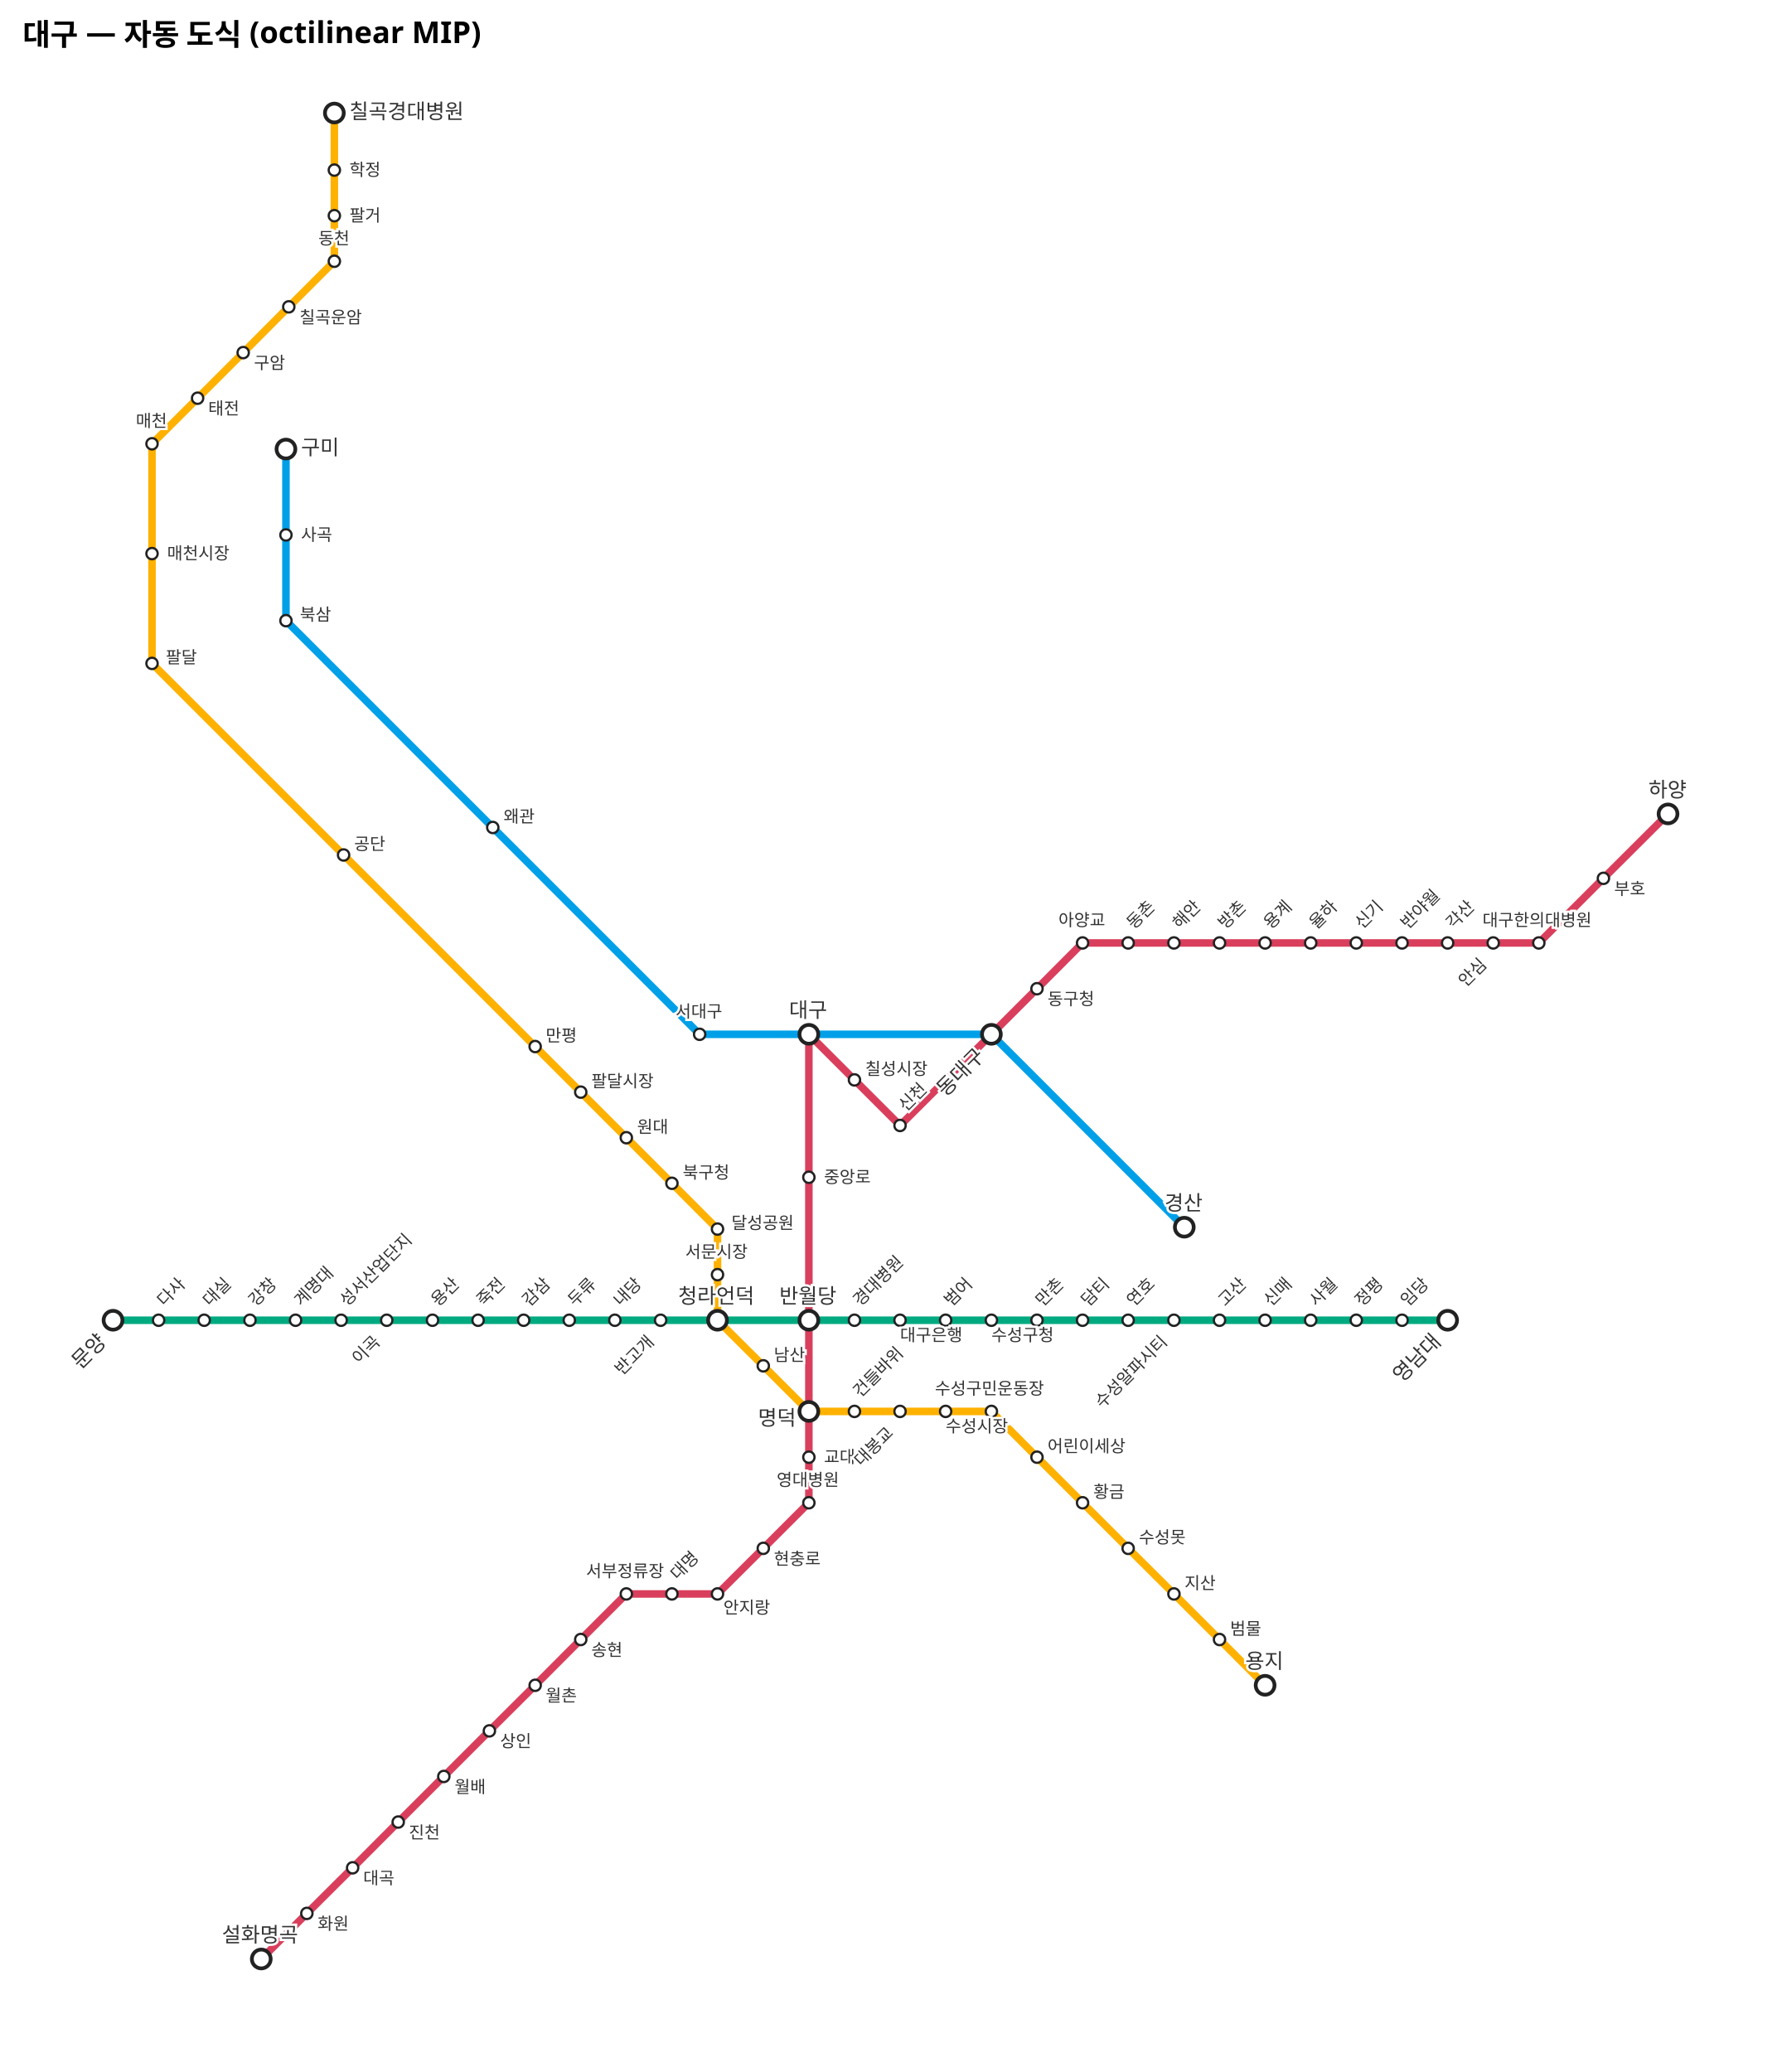
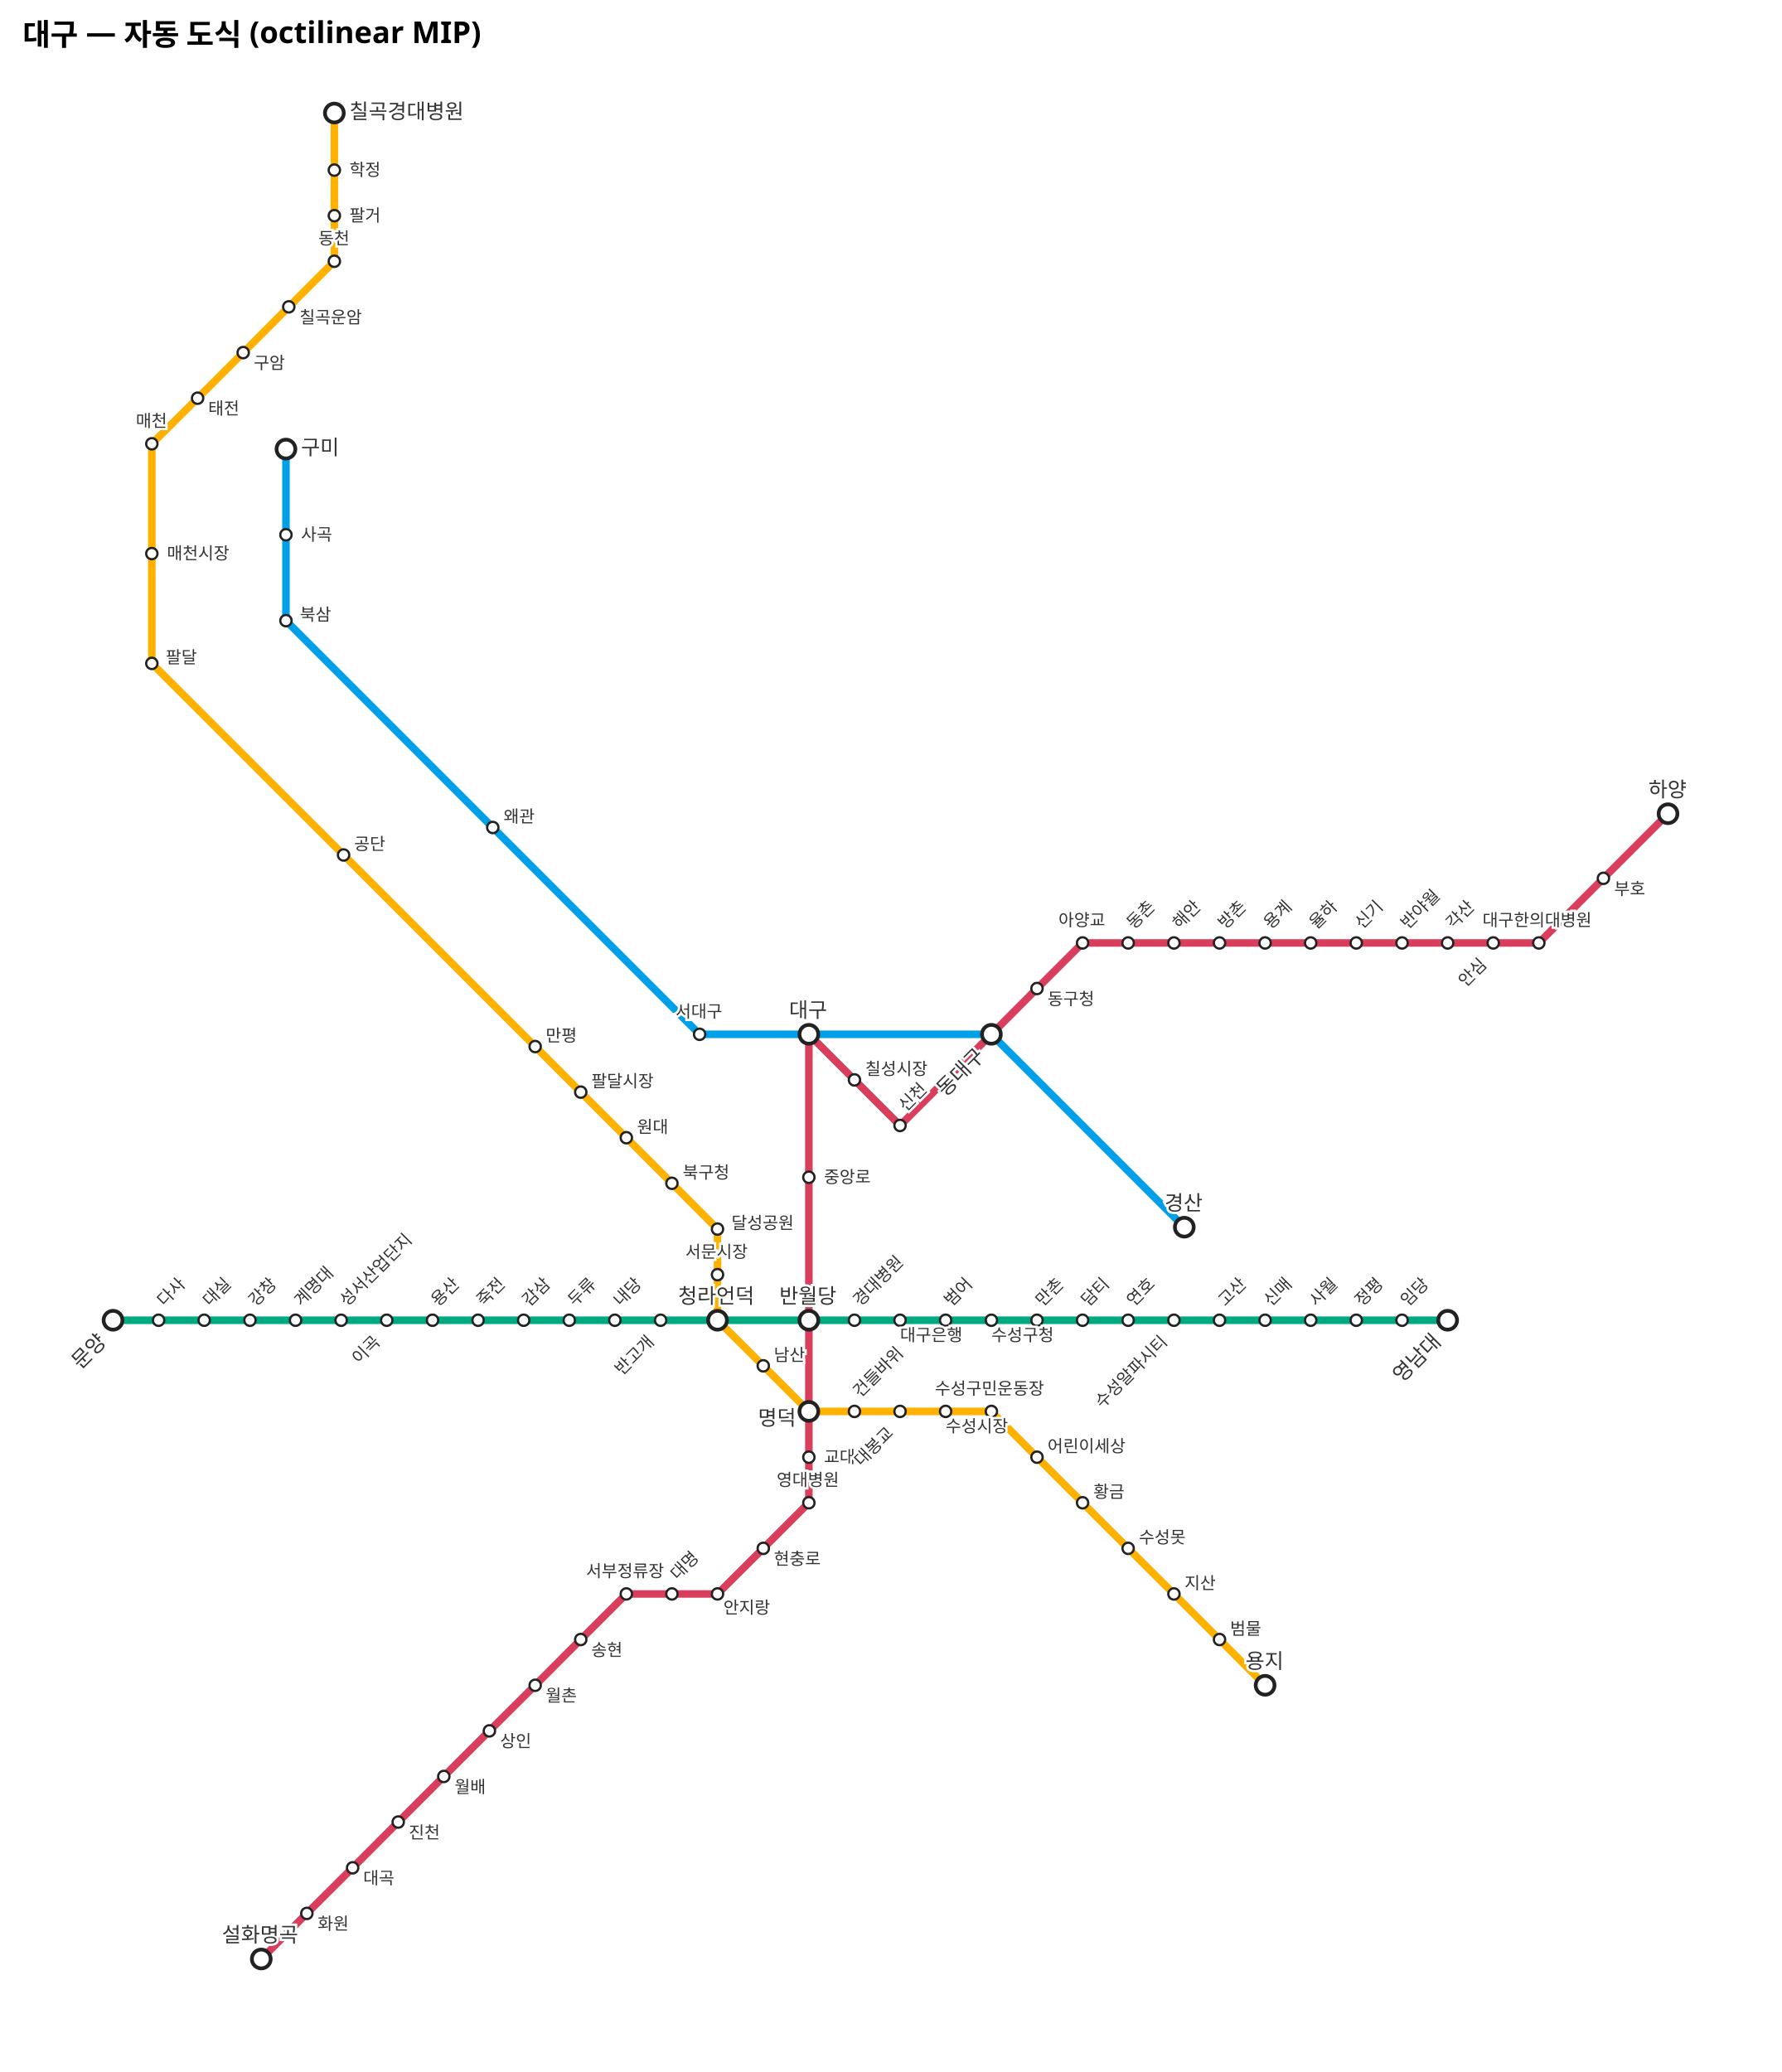
<svg xmlns="http://www.w3.org/2000/svg" viewBox="0 0 946 1100" font-family="sans-serif">
  <rect width="100%" height="100%" fill="#fff" />
  <text x="12" y="24" font-size="16" font-weight="700">대구 — 자동 도식 (octilinear MIP)</text>
  <line x1="768.5" y1="500.6" x2="744.3" y2="500.6" stroke="#D93F5C" stroke-width="4" stroke-linecap="round" />
  <line x1="768.5" y1="500.6" x2="792.7" y2="500.6" stroke="#D93F5C" stroke-width="4" stroke-linecap="round" />
  <line x1="278.0" y1="700.9" x2="302.2" y2="700.9" stroke="#00AA80" stroke-width="4" stroke-linecap="round" />
  <line x1="278.0" y1="700.9" x2="253.8" y2="700.9" stroke="#00AA80" stroke-width="4" stroke-linecap="round" />
  <line x1="132.7" y1="700.9" x2="156.9" y2="700.9" stroke="#00AA80" stroke-width="4" stroke-linecap="round" />
  <line x1="132.7" y1="700.9" x2="108.4" y2="700.9" stroke="#00AA80" stroke-width="4" stroke-linecap="round" />
  <line x1="453.6" y1="749.3" x2="477.8" y2="749.3" stroke="#FFB100" stroke-width="4" stroke-linecap="round" />
  <line x1="453.6" y1="749.3" x2="429.4" y2="749.3" stroke="#FFB100" stroke-width="4" stroke-linecap="round" />
  <line x1="453.6" y1="700.9" x2="477.8" y2="700.9" stroke="#00AA80" stroke-width="4" stroke-linecap="round" />
  <line x1="453.6" y1="700.9" x2="429.4" y2="700.9" stroke="#00AA80" stroke-width="4" stroke-linecap="round" />
  <line x1="628.7" y1="651.5" x2="526.3" y2="549.1" stroke="#00A0E9" stroke-width="4" stroke-linecap="round" />
  <line x1="156.9" y1="700.9" x2="181.1" y2="700.9" stroke="#00AA80" stroke-width="4" stroke-linecap="round" />
  <line x1="647.4" y1="700.9" x2="623.2" y2="700.9" stroke="#00AA80" stroke-width="4" stroke-linecap="round" />
  <line x1="647.4" y1="700.9" x2="671.6" y2="700.9" stroke="#00AA80" stroke-width="4" stroke-linecap="round" />
  <line x1="182.4" y1="453.9" x2="284.1" y2="555.6" stroke="#FFB100" stroke-width="4" stroke-linecap="round" />
-   <line x1="182.4" y1="453.9" x2="80.7" y2="352.2" stroke="#FFB100" stroke-width="4" stroke-linecap="round" />
+   <line x1="182.4" y1="453.9" x2="80.6" y2="352.2" stroke="#FFB100" stroke-width="4" stroke-linecap="round" />
  <line x1="429.4" y1="773.6" x2="429.4" y2="749.3" stroke="#D93F5C" stroke-width="4" stroke-linecap="round" />
  <line x1="429.4" y1="773.6" x2="429.4" y2="797.8" stroke="#D93F5C" stroke-width="4" stroke-linecap="round" />
-   <line x1="151.8" y1="238.4" x2="151.8" y2="284.0" stroke="#00A0E9" stroke-width="4" stroke-linecap="round" />
+   <line x1="151.8" y1="238.4" x2="151.8" y2="283.9" stroke="#00A0E9" stroke-width="4" stroke-linecap="round" />
  <line x1="129.1" y1="187.2" x2="153.3" y2="162.9" stroke="#FFB100" stroke-width="4" stroke-linecap="round" />
  <line x1="129.1" y1="187.2" x2="104.9" y2="211.4" stroke="#FFB100" stroke-width="4" stroke-linecap="round" />
  <line x1="405.2" y1="725.1" x2="429.4" y2="749.3" stroke="#FFB100" stroke-width="4" stroke-linecap="round" />
  <line x1="405.2" y1="725.1" x2="380.9" y2="700.9" stroke="#FFB100" stroke-width="4" stroke-linecap="round" />
  <line x1="326.4" y1="700.9" x2="302.2" y2="700.9" stroke="#00AA80" stroke-width="4" stroke-linecap="round" />
  <line x1="326.4" y1="700.9" x2="350.7" y2="700.9" stroke="#00AA80" stroke-width="4" stroke-linecap="round" />
  <line x1="84.2" y1="700.9" x2="108.4" y2="700.9" stroke="#00AA80" stroke-width="4" stroke-linecap="round" />
  <line x1="84.2" y1="700.9" x2="60.0" y2="700.9" stroke="#00AA80" stroke-width="4" stroke-linecap="round" />
  <line x1="380.9" y1="652.5" x2="356.7" y2="628.2" stroke="#FFB100" stroke-width="4" stroke-linecap="round" />
  <line x1="380.9" y1="652.5" x2="380.9" y2="676.7" stroke="#FFB100" stroke-width="4" stroke-linecap="round" />
  <line x1="574.7" y1="700.9" x2="550.5" y2="700.9" stroke="#00AA80" stroke-width="4" stroke-linecap="round" />
  <line x1="574.7" y1="700.9" x2="598.9" y2="700.9" stroke="#00AA80" stroke-width="4" stroke-linecap="round" />
  <line x1="187.2" y1="991.6" x2="211.4" y2="967.3" stroke="#D93F5C" stroke-width="4" stroke-linecap="round" />
  <line x1="187.2" y1="991.6" x2="162.9" y2="1015.8" stroke="#D93F5C" stroke-width="4" stroke-linecap="round" />
  <line x1="429.4" y1="549.1" x2="526.3" y2="549.1" stroke="#00A0E9" stroke-width="4" stroke-linecap="round" />
  <line x1="429.4" y1="549.1" x2="371.4" y2="549.1" stroke="#00A0E9" stroke-width="4" stroke-linecap="round" />
  <line x1="429.4" y1="549.1" x2="429.4" y2="625.0" stroke="#D93F5C" stroke-width="4" stroke-linecap="round" />
  <line x1="429.4" y1="549.1" x2="453.6" y2="573.3" stroke="#D93F5C" stroke-width="4" stroke-linecap="round" />
  <line x1="477.8" y1="700.9" x2="502.0" y2="700.9" stroke="#00AA80" stroke-width="4" stroke-linecap="round" />
  <line x1="816.9" y1="500.6" x2="851.2" y2="466.3" stroke="#D93F5C" stroke-width="4" stroke-linecap="round" />
  <line x1="816.9" y1="500.6" x2="792.7" y2="500.6" stroke="#D93F5C" stroke-width="4" stroke-linecap="round" />
  <line x1="356.7" y1="846.2" x2="332.5" y2="846.2" stroke="#D93F5C" stroke-width="4" stroke-linecap="round" />
  <line x1="356.7" y1="846.2" x2="380.9" y2="846.2" stroke="#D93F5C" stroke-width="4" stroke-linecap="round" />
  <line x1="477.8" y1="749.3" x2="502.0" y2="749.3" stroke="#FFB100" stroke-width="4" stroke-linecap="round" />
-   <line x1="550.5" y1="524.9" x2="526.3" y2="549.1" stroke="#D93F5C" stroke-width="4" stroke-linecap="round" />
-   <line x1="550.5" y1="524.9" x2="574.7" y2="500.6" stroke="#D93F5C" stroke-width="4" stroke-linecap="round" />
+   <line x1="550.5" y1="524.8" x2="526.3" y2="549.1" stroke="#D93F5C" stroke-width="4" stroke-linecap="round" />
+   <line x1="550.5" y1="524.8" x2="574.7" y2="500.6" stroke="#D93F5C" stroke-width="4" stroke-linecap="round" />
  <line x1="526.3" y1="549.1" x2="477.8" y2="597.5" stroke="#D93F5C" stroke-width="4" stroke-linecap="round" />
  <line x1="177.5" y1="138.7" x2="153.3" y2="162.9" stroke="#FFB100" stroke-width="4" stroke-linecap="round" />
  <line x1="177.5" y1="138.7" x2="177.5" y2="114.5" stroke="#FFB100" stroke-width="4" stroke-linecap="round" />
  <line x1="598.9" y1="500.6" x2="574.7" y2="500.6" stroke="#D93F5C" stroke-width="4" stroke-linecap="round" />
  <line x1="598.9" y1="500.6" x2="623.2" y2="500.6" stroke="#D93F5C" stroke-width="4" stroke-linecap="round" />
  <line x1="550.5" y1="700.9" x2="526.3" y2="700.9" stroke="#00AA80" stroke-width="4" stroke-linecap="round" />
  <line x1="284.1" y1="555.6" x2="308.3" y2="579.8" stroke="#FFB100" stroke-width="4" stroke-linecap="round" />
-   <line x1="80.7" y1="235.6" x2="80.7" y2="293.9" stroke="#FFB100" stroke-width="4" stroke-linecap="round" />
-   <line x1="80.7" y1="235.6" x2="104.9" y2="211.4" stroke="#FFB100" stroke-width="4" stroke-linecap="round" />
-   <line x1="80.7" y1="293.9" x2="80.7" y2="352.2" stroke="#FFB100" stroke-width="4" stroke-linecap="round" />
+   <line x1="80.6" y1="235.6" x2="80.6" y2="293.9" stroke="#FFB100" stroke-width="4" stroke-linecap="round" />
+   <line x1="80.6" y1="235.6" x2="104.9" y2="211.4" stroke="#FFB100" stroke-width="4" stroke-linecap="round" />
+   <line x1="80.6" y1="293.9" x2="80.6" y2="352.2" stroke="#FFB100" stroke-width="4" stroke-linecap="round" />
  <line x1="429.4" y1="749.3" x2="429.4" y2="700.9" stroke="#D93F5C" stroke-width="4" stroke-linecap="round" />
  <line x1="350.7" y1="700.9" x2="380.9" y2="700.9" stroke="#00AA80" stroke-width="4" stroke-linecap="round" />
  <line x1="744.3" y1="500.6" x2="720.0" y2="500.6" stroke="#D93F5C" stroke-width="4" stroke-linecap="round" />
  <line x1="429.4" y1="700.9" x2="429.4" y2="625.0" stroke="#D93F5C" stroke-width="4" stroke-linecap="round" />
  <line x1="429.4" y1="700.9" x2="380.9" y2="700.9" stroke="#00AA80" stroke-width="4" stroke-linecap="round" />
  <line x1="647.4" y1="500.6" x2="671.6" y2="500.6" stroke="#D93F5C" stroke-width="4" stroke-linecap="round" />
  <line x1="647.4" y1="500.6" x2="623.2" y2="500.6" stroke="#D93F5C" stroke-width="4" stroke-linecap="round" />
  <line x1="647.4" y1="870.4" x2="671.6" y2="894.7" stroke="#FFB100" stroke-width="4" stroke-linecap="round" />
  <line x1="647.4" y1="870.4" x2="623.2" y2="846.2" stroke="#FFB100" stroke-width="4" stroke-linecap="round" />
  <line x1="502.0" y1="700.9" x2="526.3" y2="700.9" stroke="#00AA80" stroke-width="4" stroke-linecap="round" />
-   <line x1="851.2" y1="466.3" x2="885.5" y2="432.1" stroke="#D93F5C" stroke-width="4" stroke-linecap="round" />
+   <line x1="851.2" y1="466.3" x2="885.5" y2="432.0" stroke="#D93F5C" stroke-width="4" stroke-linecap="round" />
  <line x1="356.7" y1="628.2" x2="332.5" y2="604.0" stroke="#FFB100" stroke-width="4" stroke-linecap="round" />
-   <line x1="151.8" y1="329.5" x2="151.8" y2="284.0" stroke="#00A0E9" stroke-width="4" stroke-linecap="round" />
+   <line x1="151.8" y1="329.5" x2="151.8" y2="283.9" stroke="#00A0E9" stroke-width="4" stroke-linecap="round" />
  <line x1="151.8" y1="329.5" x2="261.6" y2="439.3" stroke="#00A0E9" stroke-width="4" stroke-linecap="round" />
  <line x1="695.8" y1="700.9" x2="671.6" y2="700.9" stroke="#00AA80" stroke-width="4" stroke-linecap="round" />
  <line x1="695.8" y1="700.9" x2="720.0" y2="700.9" stroke="#00AA80" stroke-width="4" stroke-linecap="round" />
  <line x1="259.8" y1="918.9" x2="235.6" y2="943.1" stroke="#D93F5C" stroke-width="4" stroke-linecap="round" />
  <line x1="259.8" y1="918.9" x2="284.1" y2="894.7" stroke="#D93F5C" stroke-width="4" stroke-linecap="round" />
  <line x1="371.4" y1="549.1" x2="261.6" y2="439.3" stroke="#00A0E9" stroke-width="4" stroke-linecap="round" />
  <line x1="380.9" y1="676.7" x2="380.9" y2="700.9" stroke="#FFB100" stroke-width="4" stroke-linecap="round" />
  <line x1="332.5" y1="846.2" x2="308.3" y2="870.4" stroke="#D93F5C" stroke-width="4" stroke-linecap="round" />
  <line x1="138.7" y1="1040.0" x2="162.9" y2="1015.8" stroke="#D93F5C" stroke-width="4" stroke-linecap="round" />
  <line x1="181.1" y1="700.9" x2="205.3" y2="700.9" stroke="#00AA80" stroke-width="4" stroke-linecap="round" />
  <line x1="308.3" y1="870.4" x2="284.1" y2="894.7" stroke="#D93F5C" stroke-width="4" stroke-linecap="round" />
  <line x1="526.3" y1="749.3" x2="502.0" y2="749.3" stroke="#FFB100" stroke-width="4" stroke-linecap="round" />
  <line x1="526.3" y1="749.3" x2="550.5" y2="773.6" stroke="#FFB100" stroke-width="4" stroke-linecap="round" />
  <line x1="598.9" y1="822.0" x2="623.2" y2="846.2" stroke="#FFB100" stroke-width="4" stroke-linecap="round" />
  <line x1="598.9" y1="822.0" x2="574.7" y2="797.8" stroke="#FFB100" stroke-width="4" stroke-linecap="round" />
  <line x1="623.2" y1="700.9" x2="598.9" y2="700.9" stroke="#00AA80" stroke-width="4" stroke-linecap="round" />
  <line x1="720.0" y1="500.6" x2="695.8" y2="500.6" stroke="#D93F5C" stroke-width="4" stroke-linecap="round" />
  <line x1="477.8" y1="597.5" x2="453.6" y2="573.3" stroke="#D93F5C" stroke-width="4" stroke-linecap="round" />
  <line x1="380.9" y1="846.2" x2="405.2" y2="822.0" stroke="#D93F5C" stroke-width="4" stroke-linecap="round" />
  <line x1="550.5" y1="773.6" x2="574.7" y2="797.8" stroke="#FFB100" stroke-width="4" stroke-linecap="round" />
  <line x1="768.5" y1="700.9" x2="744.3" y2="700.9" stroke="#00AA80" stroke-width="4" stroke-linecap="round" />
  <line x1="429.4" y1="797.8" x2="405.2" y2="822.0" stroke="#D93F5C" stroke-width="4" stroke-linecap="round" />
  <line x1="671.6" y1="500.6" x2="695.8" y2="500.6" stroke="#D93F5C" stroke-width="4" stroke-linecap="round" />
  <line x1="229.6" y1="700.9" x2="205.3" y2="700.9" stroke="#00AA80" stroke-width="4" stroke-linecap="round" />
  <line x1="229.6" y1="700.9" x2="253.8" y2="700.9" stroke="#00AA80" stroke-width="4" stroke-linecap="round" />
  <line x1="332.5" y1="604.0" x2="308.3" y2="579.8" stroke="#FFB100" stroke-width="4" stroke-linecap="round" />
  <line x1="235.6" y1="943.1" x2="211.4" y2="967.3" stroke="#D93F5C" stroke-width="4" stroke-linecap="round" />
  <line x1="744.3" y1="700.9" x2="720.0" y2="700.9" stroke="#00AA80" stroke-width="4" stroke-linecap="round" />
  <line x1="177.5" y1="60.0" x2="177.5" y2="90.3" stroke="#FFB100" stroke-width="4" stroke-linecap="round" />
  <line x1="177.5" y1="114.5" x2="177.5" y2="90.3" stroke="#FFB100" stroke-width="4" stroke-linecap="round" />
  <circle cx="768.5" cy="500.6" r="3" fill="#fff" stroke="#222" stroke-width="1.2" />
  <circle cx="278.0" cy="700.9" r="3" fill="#fff" stroke="#222" stroke-width="1.2" />
  <circle cx="132.7" cy="700.9" r="3" fill="#fff" stroke="#222" stroke-width="1.2" />
  <circle cx="453.6" cy="749.3" r="3" fill="#fff" stroke="#222" stroke-width="1.2" />
  <circle cx="453.6" cy="700.9" r="3" fill="#fff" stroke="#222" stroke-width="1.2" />
  <circle cx="628.7" cy="651.5" r="5" fill="#fff" stroke="#222" stroke-width="2" />
  <circle cx="156.9" cy="700.9" r="3" fill="#fff" stroke="#222" stroke-width="1.2" />
  <circle cx="647.4" cy="700.9" r="3" fill="#fff" stroke="#222" stroke-width="1.2" />
  <circle cx="182.4" cy="453.9" r="3" fill="#fff" stroke="#222" stroke-width="1.2" />
  <circle cx="429.4" cy="773.6" r="3" fill="#fff" stroke="#222" stroke-width="1.2" />
  <circle cx="151.8" cy="238.4" r="5" fill="#fff" stroke="#222" stroke-width="2" />
  <circle cx="129.1" cy="187.2" r="3" fill="#fff" stroke="#222" stroke-width="1.2" />
  <circle cx="405.2" cy="725.1" r="3" fill="#fff" stroke="#222" stroke-width="1.2" />
  <circle cx="326.4" cy="700.9" r="3" fill="#fff" stroke="#222" stroke-width="1.2" />
  <circle cx="84.2" cy="700.9" r="3" fill="#fff" stroke="#222" stroke-width="1.2" />
  <circle cx="380.9" cy="652.5" r="3" fill="#fff" stroke="#222" stroke-width="1.2" />
  <circle cx="574.7" cy="700.9" r="3" fill="#fff" stroke="#222" stroke-width="1.2" />
  <circle cx="187.2" cy="991.6" r="3" fill="#fff" stroke="#222" stroke-width="1.2" />
  <circle cx="429.4" cy="549.1" r="5" fill="#fff" stroke="#222" stroke-width="2" />
  <circle cx="477.8" cy="700.9" r="3" fill="#fff" stroke="#222" stroke-width="1.2" />
  <circle cx="816.9" cy="500.6" r="3" fill="#fff" stroke="#222" stroke-width="1.2" />
  <circle cx="356.7" cy="846.2" r="3" fill="#fff" stroke="#222" stroke-width="1.2" />
  <circle cx="477.8" cy="749.3" r="3" fill="#fff" stroke="#222" stroke-width="1.2" />
  <circle cx="108.4" cy="700.9" r="3" fill="#fff" stroke="#222" stroke-width="1.2" />
-   <circle cx="550.5" cy="524.9" r="3" fill="#fff" stroke="#222" stroke-width="1.2" />
+   <circle cx="550.5" cy="524.8" r="3" fill="#fff" stroke="#222" stroke-width="1.2" />
  <circle cx="526.3" cy="549.1" r="5" fill="#fff" stroke="#222" stroke-width="2" />
  <circle cx="177.5" cy="138.7" r="3" fill="#fff" stroke="#222" stroke-width="1.2" />
  <circle cx="598.9" cy="500.6" r="3" fill="#fff" stroke="#222" stroke-width="1.2" />
  <circle cx="302.2" cy="700.9" r="3" fill="#fff" stroke="#222" stroke-width="1.2" />
  <circle cx="550.5" cy="700.9" r="3" fill="#fff" stroke="#222" stroke-width="1.2" />
  <circle cx="284.1" cy="555.6" r="3" fill="#fff" stroke="#222" stroke-width="1.2" />
-   <circle cx="80.7" cy="235.6" r="3" fill="#fff" stroke="#222" stroke-width="1.2" />
-   <circle cx="80.7" cy="293.9" r="3" fill="#fff" stroke="#222" stroke-width="1.2" />
+   <circle cx="80.6" cy="235.6" r="3" fill="#fff" stroke="#222" stroke-width="1.2" />
+   <circle cx="80.6" cy="293.9" r="3" fill="#fff" stroke="#222" stroke-width="1.2" />
  <circle cx="429.4" cy="749.3" r="5" fill="#fff" stroke="#222" stroke-width="2" />
  <circle cx="60.0" cy="700.9" r="5" fill="#fff" stroke="#222" stroke-width="2" />
  <circle cx="350.7" cy="700.9" r="3" fill="#fff" stroke="#222" stroke-width="1.2" />
  <circle cx="744.3" cy="500.6" r="3" fill="#fff" stroke="#222" stroke-width="1.2" />
  <circle cx="429.4" cy="700.9" r="5" fill="#fff" stroke="#222" stroke-width="2" />
  <circle cx="647.4" cy="500.6" r="3" fill="#fff" stroke="#222" stroke-width="1.2" />
  <circle cx="647.4" cy="870.4" r="3" fill="#fff" stroke="#222" stroke-width="1.2" />
  <circle cx="502.0" cy="700.9" r="3" fill="#fff" stroke="#222" stroke-width="1.2" />
  <circle cx="851.2" cy="466.3" r="3" fill="#fff" stroke="#222" stroke-width="1.2" />
  <circle cx="356.7" cy="628.2" r="3" fill="#fff" stroke="#222" stroke-width="1.2" />
  <circle cx="151.8" cy="329.5" r="3" fill="#fff" stroke="#222" stroke-width="1.2" />
-   <circle cx="151.8" cy="284.0" r="3" fill="#fff" stroke="#222" stroke-width="1.2" />
+   <circle cx="151.8" cy="283.9" r="3" fill="#fff" stroke="#222" stroke-width="1.2" />
  <circle cx="695.8" cy="700.9" r="3" fill="#fff" stroke="#222" stroke-width="1.2" />
  <circle cx="259.8" cy="918.9" r="3" fill="#fff" stroke="#222" stroke-width="1.2" />
  <circle cx="371.4" cy="549.1" r="3" fill="#fff" stroke="#222" stroke-width="1.2" />
  <circle cx="380.9" cy="676.7" r="3" fill="#fff" stroke="#222" stroke-width="1.2" />
  <circle cx="332.5" cy="846.2" r="3" fill="#fff" stroke="#222" stroke-width="1.2" />
  <circle cx="138.7" cy="1040.0" r="5" fill="#fff" stroke="#222" stroke-width="2" />
  <circle cx="181.1" cy="700.9" r="3" fill="#fff" stroke="#222" stroke-width="1.2" />
  <circle cx="308.3" cy="870.4" r="3" fill="#fff" stroke="#222" stroke-width="1.2" />
  <circle cx="526.3" cy="749.3" r="3" fill="#fff" stroke="#222" stroke-width="1.2" />
  <circle cx="526.3" cy="700.9" r="3" fill="#fff" stroke="#222" stroke-width="1.2" />
  <circle cx="598.9" cy="822.0" r="3" fill="#fff" stroke="#222" stroke-width="1.2" />
  <circle cx="502.0" cy="749.3" r="3" fill="#fff" stroke="#222" stroke-width="1.2" />
  <circle cx="623.2" cy="700.9" r="3" fill="#fff" stroke="#222" stroke-width="1.2" />
  <circle cx="720.0" cy="500.6" r="3" fill="#fff" stroke="#222" stroke-width="1.2" />
  <circle cx="671.6" cy="700.9" r="3" fill="#fff" stroke="#222" stroke-width="1.2" />
  <circle cx="477.8" cy="597.5" r="3" fill="#fff" stroke="#222" stroke-width="1.2" />
  <circle cx="574.7" cy="500.6" r="3" fill="#fff" stroke="#222" stroke-width="1.2" />
  <circle cx="792.7" cy="500.6" r="3" fill="#fff" stroke="#222" stroke-width="1.2" />
  <circle cx="380.9" cy="846.2" r="3" fill="#fff" stroke="#222" stroke-width="1.2" />
  <circle cx="550.5" cy="773.6" r="3" fill="#fff" stroke="#222" stroke-width="1.2" />
  <circle cx="598.9" cy="700.9" r="3" fill="#fff" stroke="#222" stroke-width="1.2" />
  <circle cx="768.5" cy="700.9" r="5" fill="#fff" stroke="#222" stroke-width="2" />
  <circle cx="429.4" cy="797.8" r="3" fill="#fff" stroke="#222" stroke-width="1.2" />
  <circle cx="261.6" cy="439.3" r="3" fill="#fff" stroke="#222" stroke-width="1.2" />
  <circle cx="671.6" cy="500.6" r="3" fill="#fff" stroke="#222" stroke-width="1.2" />
  <circle cx="229.6" cy="700.9" r="3" fill="#fff" stroke="#222" stroke-width="1.2" />
  <circle cx="671.6" cy="894.7" r="5" fill="#fff" stroke="#222" stroke-width="2" />
  <circle cx="332.5" cy="604.0" r="3" fill="#fff" stroke="#222" stroke-width="1.2" />
  <circle cx="235.6" cy="943.1" r="3" fill="#fff" stroke="#222" stroke-width="1.2" />
  <circle cx="284.1" cy="894.7" r="3" fill="#fff" stroke="#222" stroke-width="1.2" />
  <circle cx="695.8" cy="500.6" r="3" fill="#fff" stroke="#222" stroke-width="1.2" />
  <circle cx="205.3" cy="700.9" r="3" fill="#fff" stroke="#222" stroke-width="1.2" />
  <circle cx="744.3" cy="700.9" r="3" fill="#fff" stroke="#222" stroke-width="1.2" />
  <circle cx="720.0" cy="700.9" r="3" fill="#fff" stroke="#222" stroke-width="1.2" />
  <circle cx="253.8" cy="700.9" r="3" fill="#fff" stroke="#222" stroke-width="1.2" />
  <circle cx="429.4" cy="625.0" r="3" fill="#fff" stroke="#222" stroke-width="1.2" />
  <circle cx="623.2" cy="846.2" r="3" fill="#fff" stroke="#222" stroke-width="1.2" />
  <circle cx="211.4" cy="967.3" r="3" fill="#fff" stroke="#222" stroke-width="1.2" />
  <circle cx="380.9" cy="700.9" r="5" fill="#fff" stroke="#222" stroke-width="2" />
  <circle cx="177.5" cy="60.0" r="5" fill="#fff" stroke="#222" stroke-width="2" />
  <circle cx="153.3" cy="162.9" r="3" fill="#fff" stroke="#222" stroke-width="1.2" />
  <circle cx="453.6" cy="573.3" r="3" fill="#fff" stroke="#222" stroke-width="1.2" />
  <circle cx="104.9" cy="211.4" r="3" fill="#fff" stroke="#222" stroke-width="1.2" />
  <circle cx="177.5" cy="114.5" r="3" fill="#fff" stroke="#222" stroke-width="1.2" />
-   <circle cx="80.7" cy="352.2" r="3" fill="#fff" stroke="#222" stroke-width="1.2" />
+   <circle cx="80.6" cy="352.2" r="3" fill="#fff" stroke="#222" stroke-width="1.2" />
  <circle cx="308.3" cy="579.8" r="3" fill="#fff" stroke="#222" stroke-width="1.2" />
-   <circle cx="885.5" cy="432.1" r="5" fill="#fff" stroke="#222" stroke-width="2" />
+   <circle cx="885.5" cy="432.0" r="5" fill="#fff" stroke="#222" stroke-width="2" />
  <circle cx="177.5" cy="90.3" r="3" fill="#fff" stroke="#222" stroke-width="1.2" />
  <circle cx="623.2" cy="500.6" r="3" fill="#fff" stroke="#222" stroke-width="1.2" />
  <circle cx="405.2" cy="822.0" r="3" fill="#fff" stroke="#222" stroke-width="1.2" />
  <circle cx="162.9" cy="1015.8" r="3" fill="#fff" stroke="#222" stroke-width="1.2" />
  <circle cx="574.7" cy="797.8" r="3" fill="#fff" stroke="#222" stroke-width="1.2" />
  <text x="771.5" y="493.6" font-size="9" fill="#333" text-anchor="start" paint-order="stroke" stroke="#fff" stroke-width="2.5" transform="rotate(-45 771.5 493.6)">각산</text>
  <text x="281.0" y="693.9" font-size="9" fill="#333" text-anchor="start" paint-order="stroke" stroke="#fff" stroke-width="2.5" transform="rotate(-45 281.0 693.9)">감삼</text>
  <text x="135.7" y="693.9" font-size="9" fill="#333" text-anchor="start" paint-order="stroke" stroke="#fff" stroke-width="2.5" transform="rotate(-45 135.7 693.9)">강창</text>
  <text x="456.6" y="742.3" font-size="9" fill="#333" text-anchor="start" paint-order="stroke" stroke="#fff" stroke-width="2.5" transform="rotate(-45 456.6 742.3)">건들바위</text>
  <text x="456.6" y="693.9" font-size="9" fill="#333" text-anchor="start" paint-order="stroke" stroke="#fff" stroke-width="2.5" transform="rotate(-45 456.6 693.9)">경대병원</text>
  <text x="618.2" y="642.5" font-size="11" fill="#333" text-anchor="start" paint-order="stroke" stroke="#fff" stroke-width="2.5">경산</text>
  <text x="159.9" y="693.9" font-size="9" fill="#333" text-anchor="start" paint-order="stroke" stroke="#fff" stroke-width="2.5" transform="rotate(-45 159.9 693.9)">계명대</text>
  <text x="650.4" y="693.9" font-size="9" fill="#333" text-anchor="start" paint-order="stroke" stroke="#fff" stroke-width="2.5" transform="rotate(-45 650.4 693.9)">고산</text>
  <text x="188.0" y="451.2" font-size="9" fill="#333" text-anchor="start" paint-order="stroke" stroke="#fff" stroke-width="2.5">공단</text>
  <text x="437.4" y="776.6" font-size="9" fill="#333" text-anchor="start" paint-order="stroke" stroke="#fff" stroke-width="2.5">교대</text>
  <text x="159.8" y="241.4" font-size="11" fill="#333" text-anchor="start" paint-order="stroke" stroke="#fff" stroke-width="2.5">구미</text>
-   <text x="134.8" y="195.8" font-size="9" fill="#333" text-anchor="start" paint-order="stroke" stroke="#fff" stroke-width="2.5">구암</text>
+   <text x="134.7" y="195.8" font-size="9" fill="#333" text-anchor="start" paint-order="stroke" stroke="#fff" stroke-width="2.5">구암</text>
  <text x="410.8" y="722.5" font-size="9" fill="#333" text-anchor="start" paint-order="stroke" stroke="#fff" stroke-width="2.5">남산</text>
  <text x="329.4" y="693.9" font-size="9" fill="#333" text-anchor="start" paint-order="stroke" stroke="#fff" stroke-width="2.5" transform="rotate(-45 329.4 693.9)">내당</text>
  <text x="87.2" y="693.9" font-size="9" fill="#333" text-anchor="start" paint-order="stroke" stroke="#fff" stroke-width="2.5" transform="rotate(-45 87.2 693.9)">다사</text>
  <text x="388.3" y="652.4" font-size="9" fill="#333" text-anchor="start" paint-order="stroke" stroke="#fff" stroke-width="2.5">달성공원</text>
  <text x="577.7" y="693.9" font-size="9" fill="#333" text-anchor="start" paint-order="stroke" stroke="#fff" stroke-width="2.5" transform="rotate(-45 577.7 693.9)">담티</text>
  <text x="192.8" y="1000.2" font-size="9" fill="#333" text-anchor="start" paint-order="stroke" stroke="#fff" stroke-width="2.5">대곡</text>
  <text x="418.9" y="540.1" font-size="11" fill="#333" text-anchor="start" paint-order="stroke" stroke="#fff" stroke-width="2.5">대구</text>
  <text x="477.8" y="711.9" font-size="9" fill="#333" text-anchor="start" paint-order="stroke" stroke="#fff" stroke-width="2.5">대구은행</text>
  <text x="787.0" y="491.6" font-size="9" fill="#333" text-anchor="start" paint-order="stroke" stroke="#fff" stroke-width="2.5">대구한의대병원</text>
  <text x="359.7" y="839.2" font-size="9" fill="#333" text-anchor="start" paint-order="stroke" stroke="#fff" stroke-width="2.5" transform="rotate(-45 359.7 839.2)">대명</text>
  <text x="474.8" y="761.3" font-size="9" fill="#333" text-anchor="end" paint-order="stroke" stroke="#fff" stroke-width="2.5" transform="rotate(-45 474.8 761.3)">대봉교</text>
  <text x="111.4" y="693.9" font-size="9" fill="#333" text-anchor="start" paint-order="stroke" stroke="#fff" stroke-width="2.5" transform="rotate(-45 111.4 693.9)">대실</text>
  <text x="556.1" y="533.5" font-size="9" fill="#333" text-anchor="start" paint-order="stroke" stroke="#fff" stroke-width="2.5">동구청</text>
  <text x="523.3" y="561.1" font-size="11" fill="#333" text-anchor="end" paint-order="stroke" stroke="#fff" stroke-width="2.5" transform="rotate(-45 523.3 561.1)">동대구</text>
  <text x="169.0" y="129.7" font-size="9" fill="#333" text-anchor="start" paint-order="stroke" stroke="#fff" stroke-width="2.5">동천</text>
  <text x="601.9" y="493.6" font-size="9" fill="#333" text-anchor="start" paint-order="stroke" stroke="#fff" stroke-width="2.5" transform="rotate(-45 601.9 493.6)">동촌</text>
  <text x="305.2" y="693.9" font-size="9" fill="#333" text-anchor="start" paint-order="stroke" stroke="#fff" stroke-width="2.5" transform="rotate(-45 305.2 693.9)">두류</text>
  <text x="553.5" y="693.9" font-size="9" fill="#333" text-anchor="start" paint-order="stroke" stroke="#fff" stroke-width="2.5" transform="rotate(-45 553.5 693.9)">만촌</text>
  <text x="289.7" y="552.9" font-size="9" fill="#333" text-anchor="start" paint-order="stroke" stroke="#fff" stroke-width="2.5">만평</text>
  <text x="72.1" y="226.6" font-size="9" fill="#333" text-anchor="start" paint-order="stroke" stroke="#fff" stroke-width="2.5">매천</text>
-   <text x="88.7" y="296.9" font-size="9" fill="#333" text-anchor="start" paint-order="stroke" stroke="#fff" stroke-width="2.5">매천시장</text>
+   <text x="88.6" y="296.9" font-size="9" fill="#333" text-anchor="start" paint-order="stroke" stroke="#fff" stroke-width="2.5">매천시장</text>
  <text x="422.6" y="756.6" font-size="11" fill="#333" text-anchor="end" paint-order="stroke" stroke="#fff" stroke-width="2.5">명덕</text>
  <text x="57.0" y="712.9" font-size="11" fill="#333" text-anchor="end" paint-order="stroke" stroke="#fff" stroke-width="2.5" transform="rotate(-45 57.0 712.9)">문양</text>
  <text x="347.7" y="712.9" font-size="9" fill="#333" text-anchor="end" paint-order="stroke" stroke="#fff" stroke-width="2.5" transform="rotate(-45 347.7 712.9)">반고개</text>
  <text x="747.3" y="493.6" font-size="9" fill="#333" text-anchor="start" paint-order="stroke" stroke="#fff" stroke-width="2.5" transform="rotate(-45 747.3 493.6)">반야월</text>
  <text x="413.7" y="691.9" font-size="11" fill="#333" text-anchor="start" paint-order="stroke" stroke="#fff" stroke-width="2.5">반월당</text>
  <text x="650.4" y="493.6" font-size="9" fill="#333" text-anchor="start" paint-order="stroke" stroke="#fff" stroke-width="2.5" transform="rotate(-45 650.4 493.6)">방촌</text>
  <text x="653.0" y="867.8" font-size="9" fill="#333" text-anchor="start" paint-order="stroke" stroke="#fff" stroke-width="2.5">범물</text>
  <text x="505.0" y="693.9" font-size="9" fill="#333" text-anchor="start" paint-order="stroke" stroke="#fff" stroke-width="2.5" transform="rotate(-45 505.0 693.9)">범어</text>
  <text x="856.9" y="475.0" font-size="9" fill="#333" text-anchor="start" paint-order="stroke" stroke="#fff" stroke-width="2.5">부호</text>
  <text x="362.4" y="625.6" font-size="9" fill="#333" text-anchor="start" paint-order="stroke" stroke="#fff" stroke-width="2.5">북구청</text>
  <text x="159.2" y="329.4" font-size="9" fill="#333" text-anchor="start" paint-order="stroke" stroke="#fff" stroke-width="2.5">북삼</text>
-   <text x="159.8" y="287.0" font-size="9" fill="#333" text-anchor="start" paint-order="stroke" stroke="#fff" stroke-width="2.5">사곡</text>
+   <text x="159.8" y="286.9" font-size="9" fill="#333" text-anchor="start" paint-order="stroke" stroke="#fff" stroke-width="2.5">사곡</text>
  <text x="698.8" y="693.9" font-size="9" fill="#333" text-anchor="start" paint-order="stroke" stroke="#fff" stroke-width="2.5" transform="rotate(-45 698.8 693.9)">사월</text>
  <text x="265.5" y="927.5" font-size="9" fill="#333" text-anchor="start" paint-order="stroke" stroke="#fff" stroke-width="2.5">상인</text>
  <text x="358.6" y="540.1" font-size="9" fill="#333" text-anchor="start" paint-order="stroke" stroke="#fff" stroke-width="2.5">서대구</text>
  <text x="363.8" y="667.7" font-size="9" fill="#333" text-anchor="start" paint-order="stroke" stroke="#fff" stroke-width="2.5">서문시장</text>
  <text x="311.1" y="837.2" font-size="9" fill="#333" text-anchor="start" paint-order="stroke" stroke="#fff" stroke-width="2.5">서부정류장</text>
  <text x="117.8" y="1031.0" font-size="11" fill="#333" text-anchor="start" paint-order="stroke" stroke="#fff" stroke-width="2.5">설화명곡</text>
  <text x="184.1" y="693.9" font-size="9" fill="#333" text-anchor="start" paint-order="stroke" stroke="#fff" stroke-width="2.5" transform="rotate(-45 184.1 693.9)">성서산업단지</text>
  <text x="313.9" y="879.1" font-size="9" fill="#333" text-anchor="start" paint-order="stroke" stroke="#fff" stroke-width="2.5">송현</text>
  <text x="496.3" y="740.3" font-size="9" fill="#333" text-anchor="start" paint-order="stroke" stroke="#fff" stroke-width="2.5">수성구민운동장</text>
  <text x="526.3" y="711.9" font-size="9" fill="#333" text-anchor="start" paint-order="stroke" stroke="#fff" stroke-width="2.5">수성구청</text>
  <text x="604.6" y="819.3" font-size="9" fill="#333" text-anchor="start" paint-order="stroke" stroke="#fff" stroke-width="2.5">수성못</text>
  <text x="502.0" y="760.3" font-size="9" fill="#333" text-anchor="start" paint-order="stroke" stroke="#fff" stroke-width="2.5">수성시장</text>
  <text x="620.2" y="712.9" font-size="9" fill="#333" text-anchor="end" paint-order="stroke" stroke="#fff" stroke-width="2.5" transform="rotate(-45 620.2 712.9)">수성알파시티</text>
  <text x="723.0" y="493.6" font-size="9" fill="#333" text-anchor="start" paint-order="stroke" stroke="#fff" stroke-width="2.5" transform="rotate(-45 723.0 493.6)">신기</text>
  <text x="674.6" y="693.9" font-size="9" fill="#333" text-anchor="start" paint-order="stroke" stroke="#fff" stroke-width="2.5" transform="rotate(-45 674.6 693.9)">신매</text>
  <text x="480.8" y="590.5" font-size="9" fill="#333" text-anchor="start" paint-order="stroke" stroke="#fff" stroke-width="2.5" transform="rotate(-45 480.8 590.5)">신천</text>
  <text x="561.9" y="491.6" font-size="9" fill="#333" text-anchor="start" paint-order="stroke" stroke="#fff" stroke-width="2.5">아양교</text>
  <text x="789.7" y="512.6" font-size="9" fill="#333" text-anchor="end" paint-order="stroke" stroke="#fff" stroke-width="2.5" transform="rotate(-45 789.7 512.6)">안심</text>
  <text x="384.0" y="856.6" font-size="9" fill="#333" text-anchor="start" paint-order="stroke" stroke="#fff" stroke-width="2.5">안지랑</text>
  <text x="556.1" y="770.9" font-size="9" fill="#333" text-anchor="start" paint-order="stroke" stroke="#fff" stroke-width="2.5">어린이세상</text>
  <text x="601.9" y="693.9" font-size="9" fill="#333" text-anchor="start" paint-order="stroke" stroke="#fff" stroke-width="2.5" transform="rotate(-45 601.9 693.9)">연호</text>
  <text x="765.5" y="712.9" font-size="11" fill="#333" text-anchor="end" paint-order="stroke" stroke="#fff" stroke-width="2.5" transform="rotate(-45 765.5 712.9)">영남대</text>
  <text x="412.3" y="788.8" font-size="9" fill="#333" text-anchor="start" paint-order="stroke" stroke="#fff" stroke-width="2.5">영대병원</text>
  <text x="267.3" y="436.6" font-size="9" fill="#333" text-anchor="start" paint-order="stroke" stroke="#fff" stroke-width="2.5">왜관</text>
  <text x="674.6" y="493.6" font-size="9" fill="#333" text-anchor="start" paint-order="stroke" stroke="#fff" stroke-width="2.5" transform="rotate(-45 674.6 493.6)">용계</text>
  <text x="232.6" y="693.9" font-size="9" fill="#333" text-anchor="start" paint-order="stroke" stroke="#fff" stroke-width="2.5" transform="rotate(-45 232.6 693.9)">용산</text>
-   <text x="661.1" y="885.7" font-size="11" fill="#333" text-anchor="start" paint-order="stroke" stroke="#fff" stroke-width="2.5">용지</text>
+   <text x="661.2" y="885.7" font-size="11" fill="#333" text-anchor="start" paint-order="stroke" stroke="#fff" stroke-width="2.5">용지</text>
  <text x="338.2" y="601.4" font-size="9" fill="#333" text-anchor="start" paint-order="stroke" stroke="#fff" stroke-width="2.5">원대</text>
  <text x="241.3" y="951.8" font-size="9" fill="#333" text-anchor="start" paint-order="stroke" stroke="#fff" stroke-width="2.5">월배</text>
  <text x="289.7" y="903.3" font-size="9" fill="#333" text-anchor="start" paint-order="stroke" stroke="#fff" stroke-width="2.5">월촌</text>
  <text x="698.8" y="493.6" font-size="9" fill="#333" text-anchor="start" paint-order="stroke" stroke="#fff" stroke-width="2.5" transform="rotate(-45 698.8 493.6)">율하</text>
  <text x="202.3" y="712.9" font-size="9" fill="#333" text-anchor="end" paint-order="stroke" stroke="#fff" stroke-width="2.5" transform="rotate(-45 202.3 712.9)">이곡</text>
  <text x="747.3" y="693.9" font-size="9" fill="#333" text-anchor="start" paint-order="stroke" stroke="#fff" stroke-width="2.5" transform="rotate(-45 747.3 693.9)">임당</text>
  <text x="723.0" y="693.9" font-size="9" fill="#333" text-anchor="start" paint-order="stroke" stroke="#fff" stroke-width="2.5" transform="rotate(-45 723.0 693.9)">정평</text>
  <text x="256.8" y="693.9" font-size="9" fill="#333" text-anchor="start" paint-order="stroke" stroke="#fff" stroke-width="2.5" transform="rotate(-45 256.8 693.9)">죽전</text>
  <text x="437.4" y="628.0" font-size="9" fill="#333" text-anchor="start" paint-order="stroke" stroke="#fff" stroke-width="2.5">중앙로</text>
  <text x="628.8" y="843.6" font-size="9" fill="#333" text-anchor="start" paint-order="stroke" stroke="#fff" stroke-width="2.5">지산</text>
  <text x="217.0" y="976.0" font-size="9" fill="#333" text-anchor="start" paint-order="stroke" stroke="#fff" stroke-width="2.5">진천</text>
  <text x="360.0" y="691.9" font-size="11" fill="#333" text-anchor="start" paint-order="stroke" stroke="#fff" stroke-width="2.5">청라언덕</text>
  <text x="185.5" y="63.0" font-size="11" fill="#333" text-anchor="start" paint-order="stroke" stroke="#fff" stroke-width="2.5">칠곡경대병원</text>
  <text x="159.0" y="171.6" font-size="9" fill="#333" text-anchor="start" paint-order="stroke" stroke="#fff" stroke-width="2.5">칠곡운암</text>
  <text x="459.3" y="570.6" font-size="9" fill="#333" text-anchor="start" paint-order="stroke" stroke="#fff" stroke-width="2.5">칠성시장</text>
  <text x="110.5" y="220.0" font-size="9" fill="#333" text-anchor="start" paint-order="stroke" stroke="#fff" stroke-width="2.5">태전</text>
  <text x="185.5" y="117.5" font-size="9" fill="#333" text-anchor="start" paint-order="stroke" stroke="#fff" stroke-width="2.5">팔거</text>
  <text x="88.0" y="352.1" font-size="9" fill="#333" text-anchor="start" paint-order="stroke" stroke="#fff" stroke-width="2.5">팔달</text>
  <text x="313.9" y="577.1" font-size="9" fill="#333" text-anchor="start" paint-order="stroke" stroke="#fff" stroke-width="2.5">팔달시장</text>
-   <text x="875.1" y="423.1" font-size="11" fill="#333" text-anchor="start" paint-order="stroke" stroke="#fff" stroke-width="2.5">하양</text>
+   <text x="875.1" y="423.0" font-size="11" fill="#333" text-anchor="start" paint-order="stroke" stroke="#fff" stroke-width="2.5">하양</text>
  <text x="185.5" y="93.3" font-size="9" fill="#333" text-anchor="start" paint-order="stroke" stroke="#fff" stroke-width="2.5">학정</text>
  <text x="626.2" y="493.6" font-size="9" fill="#333" text-anchor="start" paint-order="stroke" stroke="#fff" stroke-width="2.5" transform="rotate(-45 626.2 493.6)">해안</text>
  <text x="410.8" y="830.7" font-size="9" fill="#333" text-anchor="start" paint-order="stroke" stroke="#fff" stroke-width="2.5">현충로</text>
  <text x="168.6" y="1024.4" font-size="9" fill="#333" text-anchor="start" paint-order="stroke" stroke="#fff" stroke-width="2.5">화원</text>
  <text x="580.4" y="795.1" font-size="9" fill="#333" text-anchor="start" paint-order="stroke" stroke="#fff" stroke-width="2.5">황금</text>
</svg>
